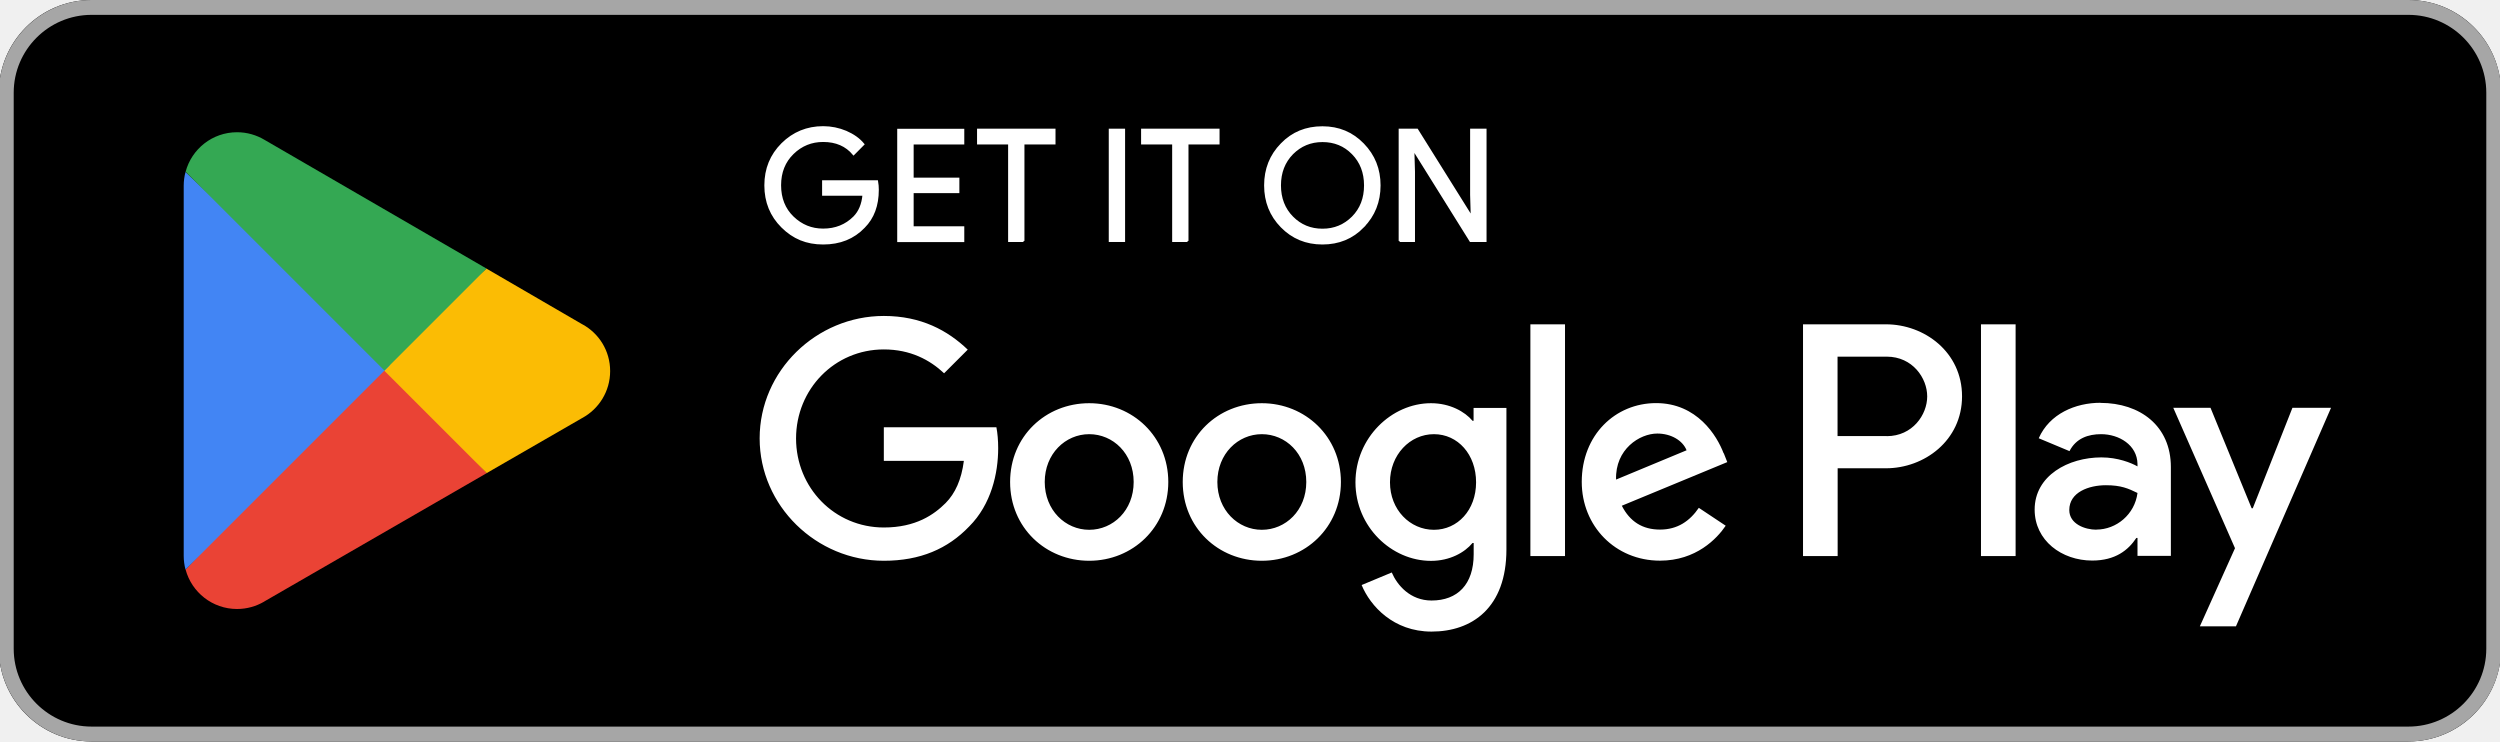
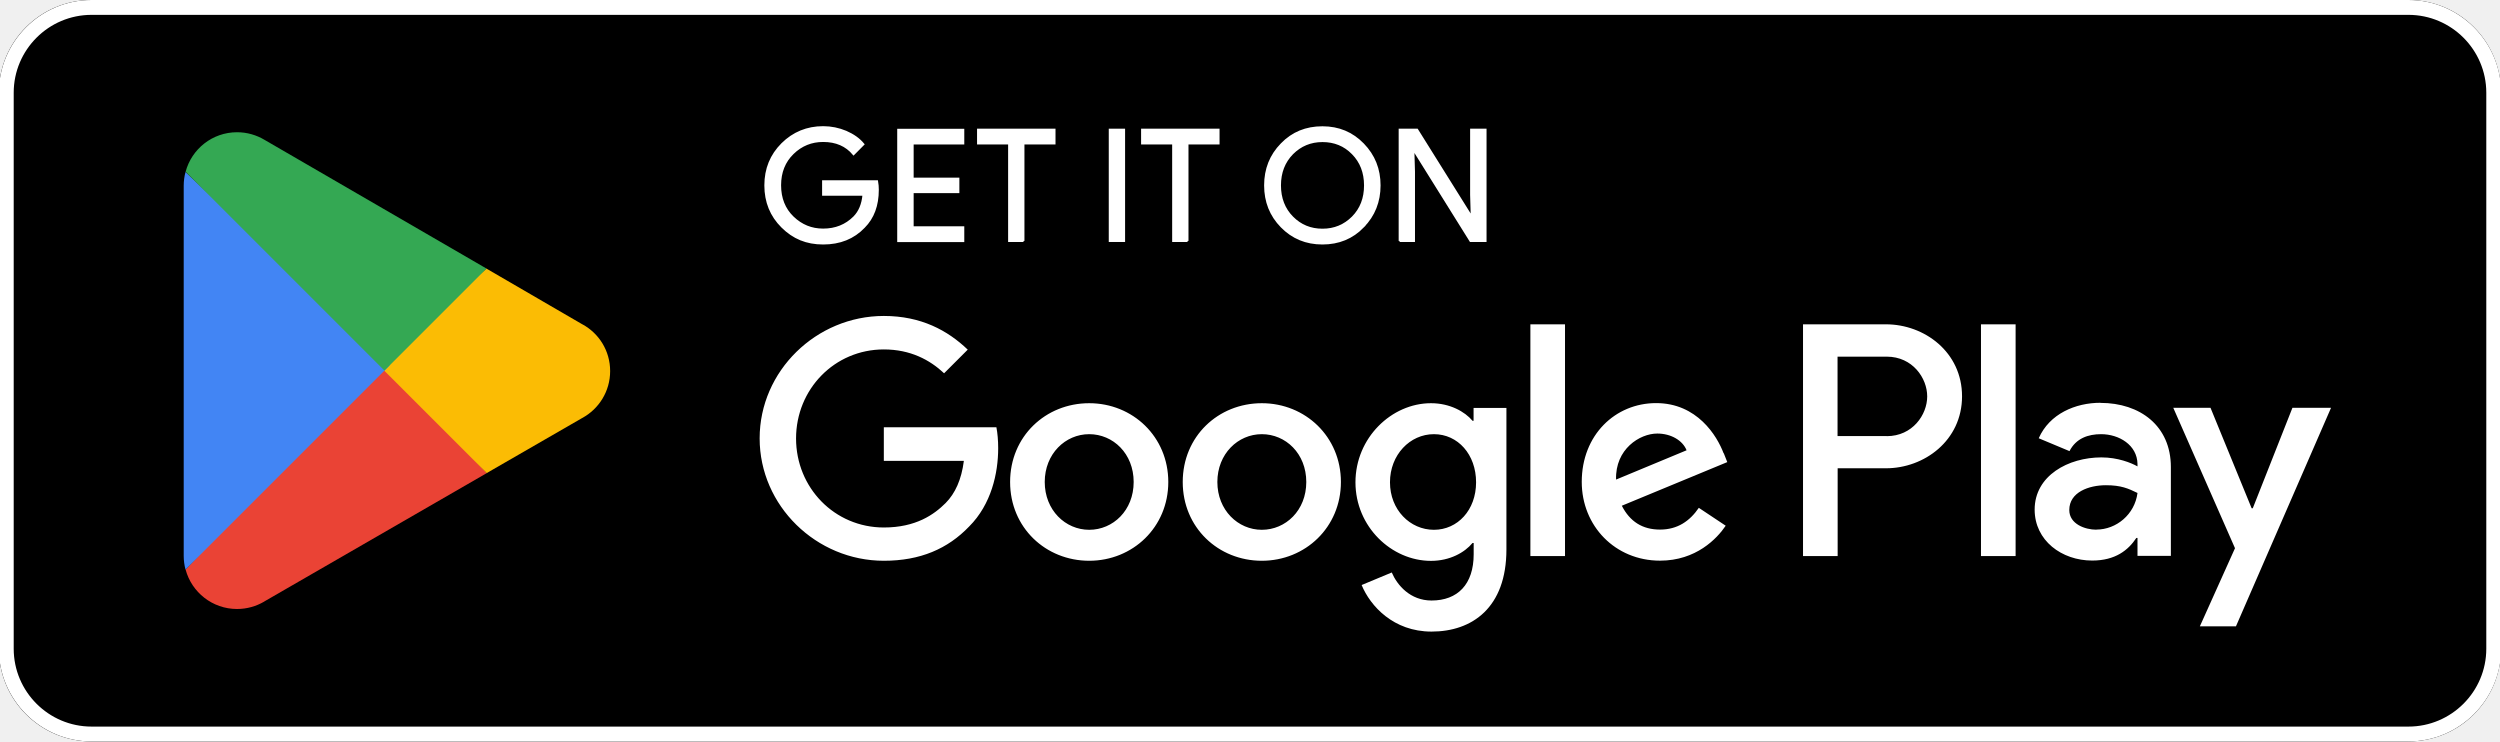
- <svg xmlns="http://www.w3.org/2000/svg" id="artwork" version="1.1" viewBox="0 0 238.96 70.87">
+ <svg xmlns="http://www.w3.org/2000/svg" id="artwork" version="1.1" viewBox="0 0 238.96 70.87" preserveAspectRatio="none">
  <defs>
    <style>
      .st0 {
        fill: #4285f4;
      }

      .st1 {
-         fill: #a6a6a6;
+         fill: #ffffff;
      }

      .st2 {
        stroke: #fff;
        stroke-miterlimit: 10;
        stroke-width: .2px;
      }

      .st2, .st3 {
        fill: #fff;
      }

      .st4 {
        fill: #34a853;
      }

      .st5 {
        fill: #fbbc04;
      }

      .st6 {
        fill: #ea4335;
      }
    </style>
  </defs>
  <rect x="-.11" width="239.17" height="70.87" rx="8.86" ry="8.86" />
  <path class="st1" d="M230.21,1.42c4.1,0,7.44,3.34,7.44,7.44v53.15c0,4.1-3.34,7.44-7.44,7.44H8.75c-4.1,0-7.44-3.34-7.44-7.44V8.86C1.31,4.76,4.65,1.42,8.75,1.42h221.46M230.21,0H8.75C3.88,0-.11,3.99-.11,8.86v53.15c0,4.87,3.99,8.86,8.86,8.86h221.46c4.87,0,8.86-3.99,8.86-8.86V8.86c0-4.87-3.99-8.86-8.86-8.86h0Z" />
  <g>
    <path class="st2" d="M83.9,18.15c0,1.48-.44,2.67-1.32,3.55-1,1.05-2.3,1.57-3.9,1.57s-2.84-.53-3.91-1.59c-1.07-1.06-1.61-2.38-1.61-3.96s.54-2.89,1.61-3.96c1.07-1.06,2.38-1.6,3.91-1.6.76,0,1.49.15,2.18.44.69.3,1.25.69,1.66,1.19l-.93.94c-.7-.84-1.67-1.26-2.91-1.26-1.12,0-2.09.39-2.9,1.18s-1.22,1.81-1.22,3.06.41,2.28,1.22,3.06c.82.79,1.78,1.18,2.9,1.18,1.19,0,2.18-.4,2.97-1.19.51-.52.81-1.23.89-2.15h-3.86v-1.28h5.15c.05.28.07.54.07.8Z" />
    <path class="st2" d="M92.07,13.71h-4.84v3.37h4.37v1.28h-4.37v3.37h4.84v1.31h-6.21v-10.63h6.21v1.31h0Z" />
    <path class="st2" d="M97.83,23.03h-1.37v-9.32h-2.97v-1.31h7.3v1.31h-2.97s0,9.32,0,9.32Z" />
    <path class="st2" d="M106.08,23.03v-10.63h1.36v10.63h-1.36Z" />
    <path class="st2" d="M113.51,23.03h-1.37v-9.32h-2.97v-1.31h7.3v1.31h-2.97s0,9.32,0,9.32Z" />
    <path class="st2" d="M130.3,21.66c-1.05,1.08-2.34,1.61-3.9,1.61s-2.85-.54-3.9-1.61c-1.05-1.07-1.57-2.39-1.57-3.94s.52-2.87,1.57-3.94c1.04-1.08,2.34-1.61,3.9-1.61s2.84.54,3.89,1.62c1.05,1.08,1.57,2.39,1.57,3.93s-.52,2.87-1.57,3.94ZM123.52,20.77c.79.8,1.75,1.19,2.89,1.19s2.1-.4,2.89-1.19c.79-.8,1.18-1.81,1.18-3.05s-.4-2.26-1.18-3.05c-.78-.8-1.75-1.19-2.89-1.19s-2.1.4-2.89,1.19c-.78.8-1.18,1.81-1.18,3.05s.4,2.26,1.18,3.05Z" />
    <path class="st2" d="M133.79,23.03v-10.63h1.66l5.17,8.27h.06l-.06-2.05v-6.22h1.37v10.63h-1.43l-5.41-8.67h-.06l.06,2.05v6.62h-1.37,0Z" />
  </g>
  <path class="st3" d="M120.61,38.54c-4.17,0-7.56,3.17-7.56,7.53s3.4,7.53,7.56,7.53,7.56-3.2,7.56-7.53-3.4-7.53-7.56-7.53ZM120.61,50.64c-2.28,0-4.25-1.88-4.25-4.57s1.97-4.57,4.25-4.57,4.25,1.85,4.25,4.57-1.97,4.57-4.25,4.57ZM104.11,38.54c-4.17,0-7.56,3.17-7.56,7.53s3.4,7.53,7.56,7.53,7.56-3.2,7.56-7.53-3.4-7.53-7.56-7.53ZM104.11,50.64c-2.28,0-4.25-1.88-4.25-4.57s1.97-4.57,4.25-4.57,4.25,1.85,4.25,4.57-1.97,4.57-4.25,4.57ZM84.48,40.85v3.2h7.65c-.23,1.8-.83,3.11-1.74,4.03-1.11,1.11-2.85,2.34-5.91,2.34-4.71,0-8.39-3.8-8.39-8.51s3.68-8.51,8.39-8.51c2.54,0,4.4,1,5.76,2.28l2.26-2.26c-1.91-1.83-4.45-3.22-8.02-3.22-6.45,0-11.87,5.25-11.87,11.7s5.42,11.7,11.87,11.7c3.48,0,6.11-1.14,8.16-3.28,2.11-2.11,2.77-5.08,2.77-7.48,0-.74-.06-1.43-.17-2h-10.76,0ZM164.75,43.33c-.63-1.68-2.54-4.8-6.45-4.8s-7.11,3.05-7.11,7.53c0,4.22,3.2,7.53,7.48,7.53,3.45,0,5.45-2.11,6.28-3.34l-2.57-1.71c-.86,1.26-2.03,2.08-3.71,2.08s-2.88-.77-3.65-2.28l10.08-4.17-.34-.86h0ZM154.47,45.84c-.09-2.91,2.26-4.4,3.94-4.4,1.31,0,2.43.66,2.8,1.6l-6.74,2.8ZM146.28,53.15h3.31v-22.15h-3.31v22.15ZM140.86,40.22h-.11c-.74-.88-2.17-1.68-3.97-1.68-3.77,0-7.22,3.31-7.22,7.56s3.45,7.51,7.22,7.51c1.8,0,3.22-.8,3.97-1.71h.11v1.08c0,2.88-1.54,4.42-4.03,4.42-2.03,0-3.28-1.46-3.8-2.68l-2.88,1.2c.83,2,3.03,4.45,6.68,4.45,3.88,0,7.16-2.28,7.16-7.85v-13.53h-3.14v1.23ZM137.06,50.64c-2.28,0-4.2-1.91-4.2-4.54s1.91-4.6,4.2-4.6,4.03,1.94,4.03,4.6-1.77,4.54-4.03,4.54ZM180.26,31h-7.92v22.15h3.31v-8.39h4.62c3.66,0,7.27-2.65,7.27-6.88s-3.6-6.88-7.27-6.88ZM180.34,41.68h-4.7v-7.59h4.7c2.47,0,3.87,2.05,3.87,3.8s-1.4,3.8-3.87,3.8h0ZM200.77,38.5c-2.39,0-4.87,1.05-5.9,3.39l2.94,1.23c.63-1.23,1.79-1.62,3.02-1.62,1.71,0,3.45,1.03,3.48,2.85v.23c-.6-.34-1.88-.86-3.45-.86-3.16,0-6.38,1.74-6.38,4.99,0,2.96,2.59,4.87,5.5,4.87,2.22,0,3.45-1,4.22-2.16h.11v1.71h3.19v-8.49c0-3.93-2.94-6.13-6.73-6.13h0ZM200.38,50.63c-1.08,0-2.59-.54-2.59-1.88,0-1.71,1.88-2.37,3.5-2.37,1.45,0,2.14.31,3.02.74-.26,2.05-2.02,3.5-3.93,3.5ZM219.12,38.98l-3.79,9.6h-.11l-3.93-9.6h-3.56l5.9,13.42-3.36,7.47h3.45l9.09-20.89h-3.68ZM189.35,53.15h3.31v-22.15h-3.31v22.15Z" />
  <g>
    <path class="st6" d="M36.6,34.41l-18.86,20.02s0,0,0,.01c.58,2.17,2.56,3.77,4.92,3.77.94,0,1.83-.26,2.58-.7l.06-.04,21.23-12.25-9.94-10.82Z" />
    <path class="st5" d="M55.68,31h-.02s-9.17-5.33-9.17-5.33l-10.33,9.19,10.36,10.36,9.12-5.26c1.6-.86,2.68-2.55,2.68-4.49s-1.07-3.61-2.65-4.47h0Z" />
    <path class="st0" d="M17.73,16.44c-.11.42-.17.86-.17,1.31v35.38c0,.45.06.89.17,1.31l19.51-19.51-19.51-18.49Z" />
    <path class="st4" d="M36.74,35.43l9.76-9.76-21.21-12.3c-.77-.46-1.67-.73-2.63-.73-2.36,0-4.34,1.6-4.92,3.78h0s19,19,19,19h0Z" />
  </g>
</svg>
